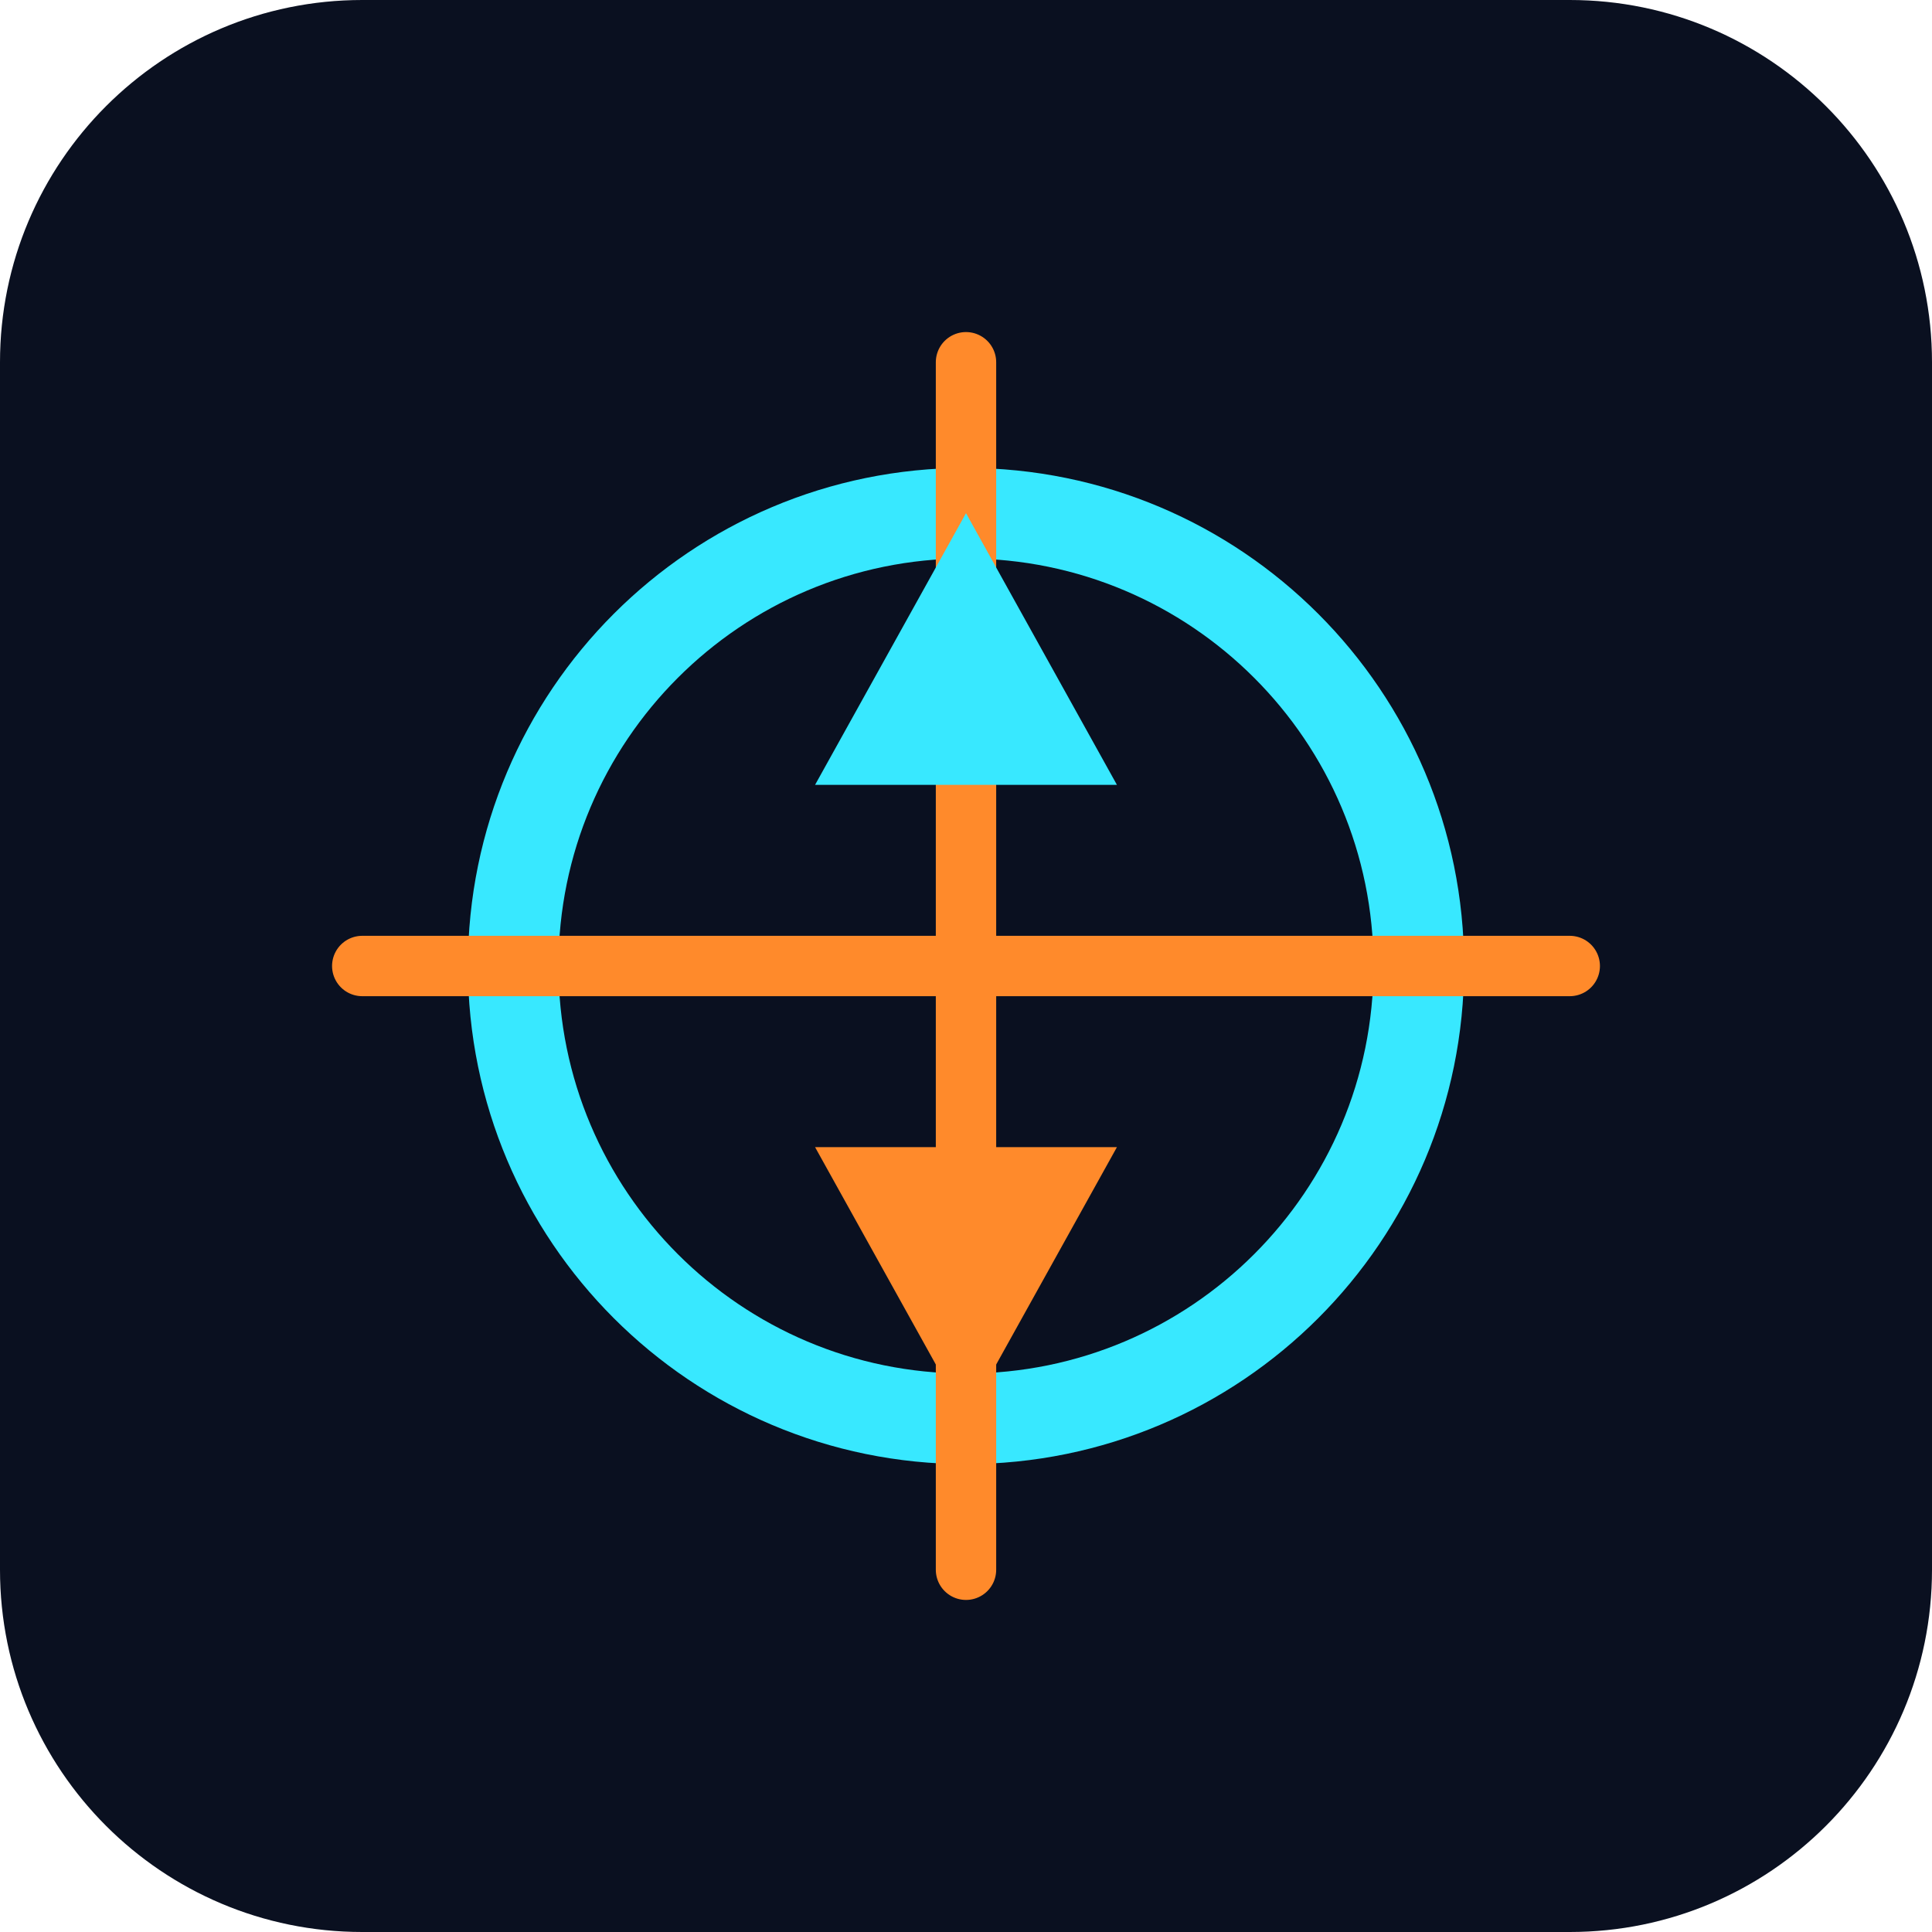
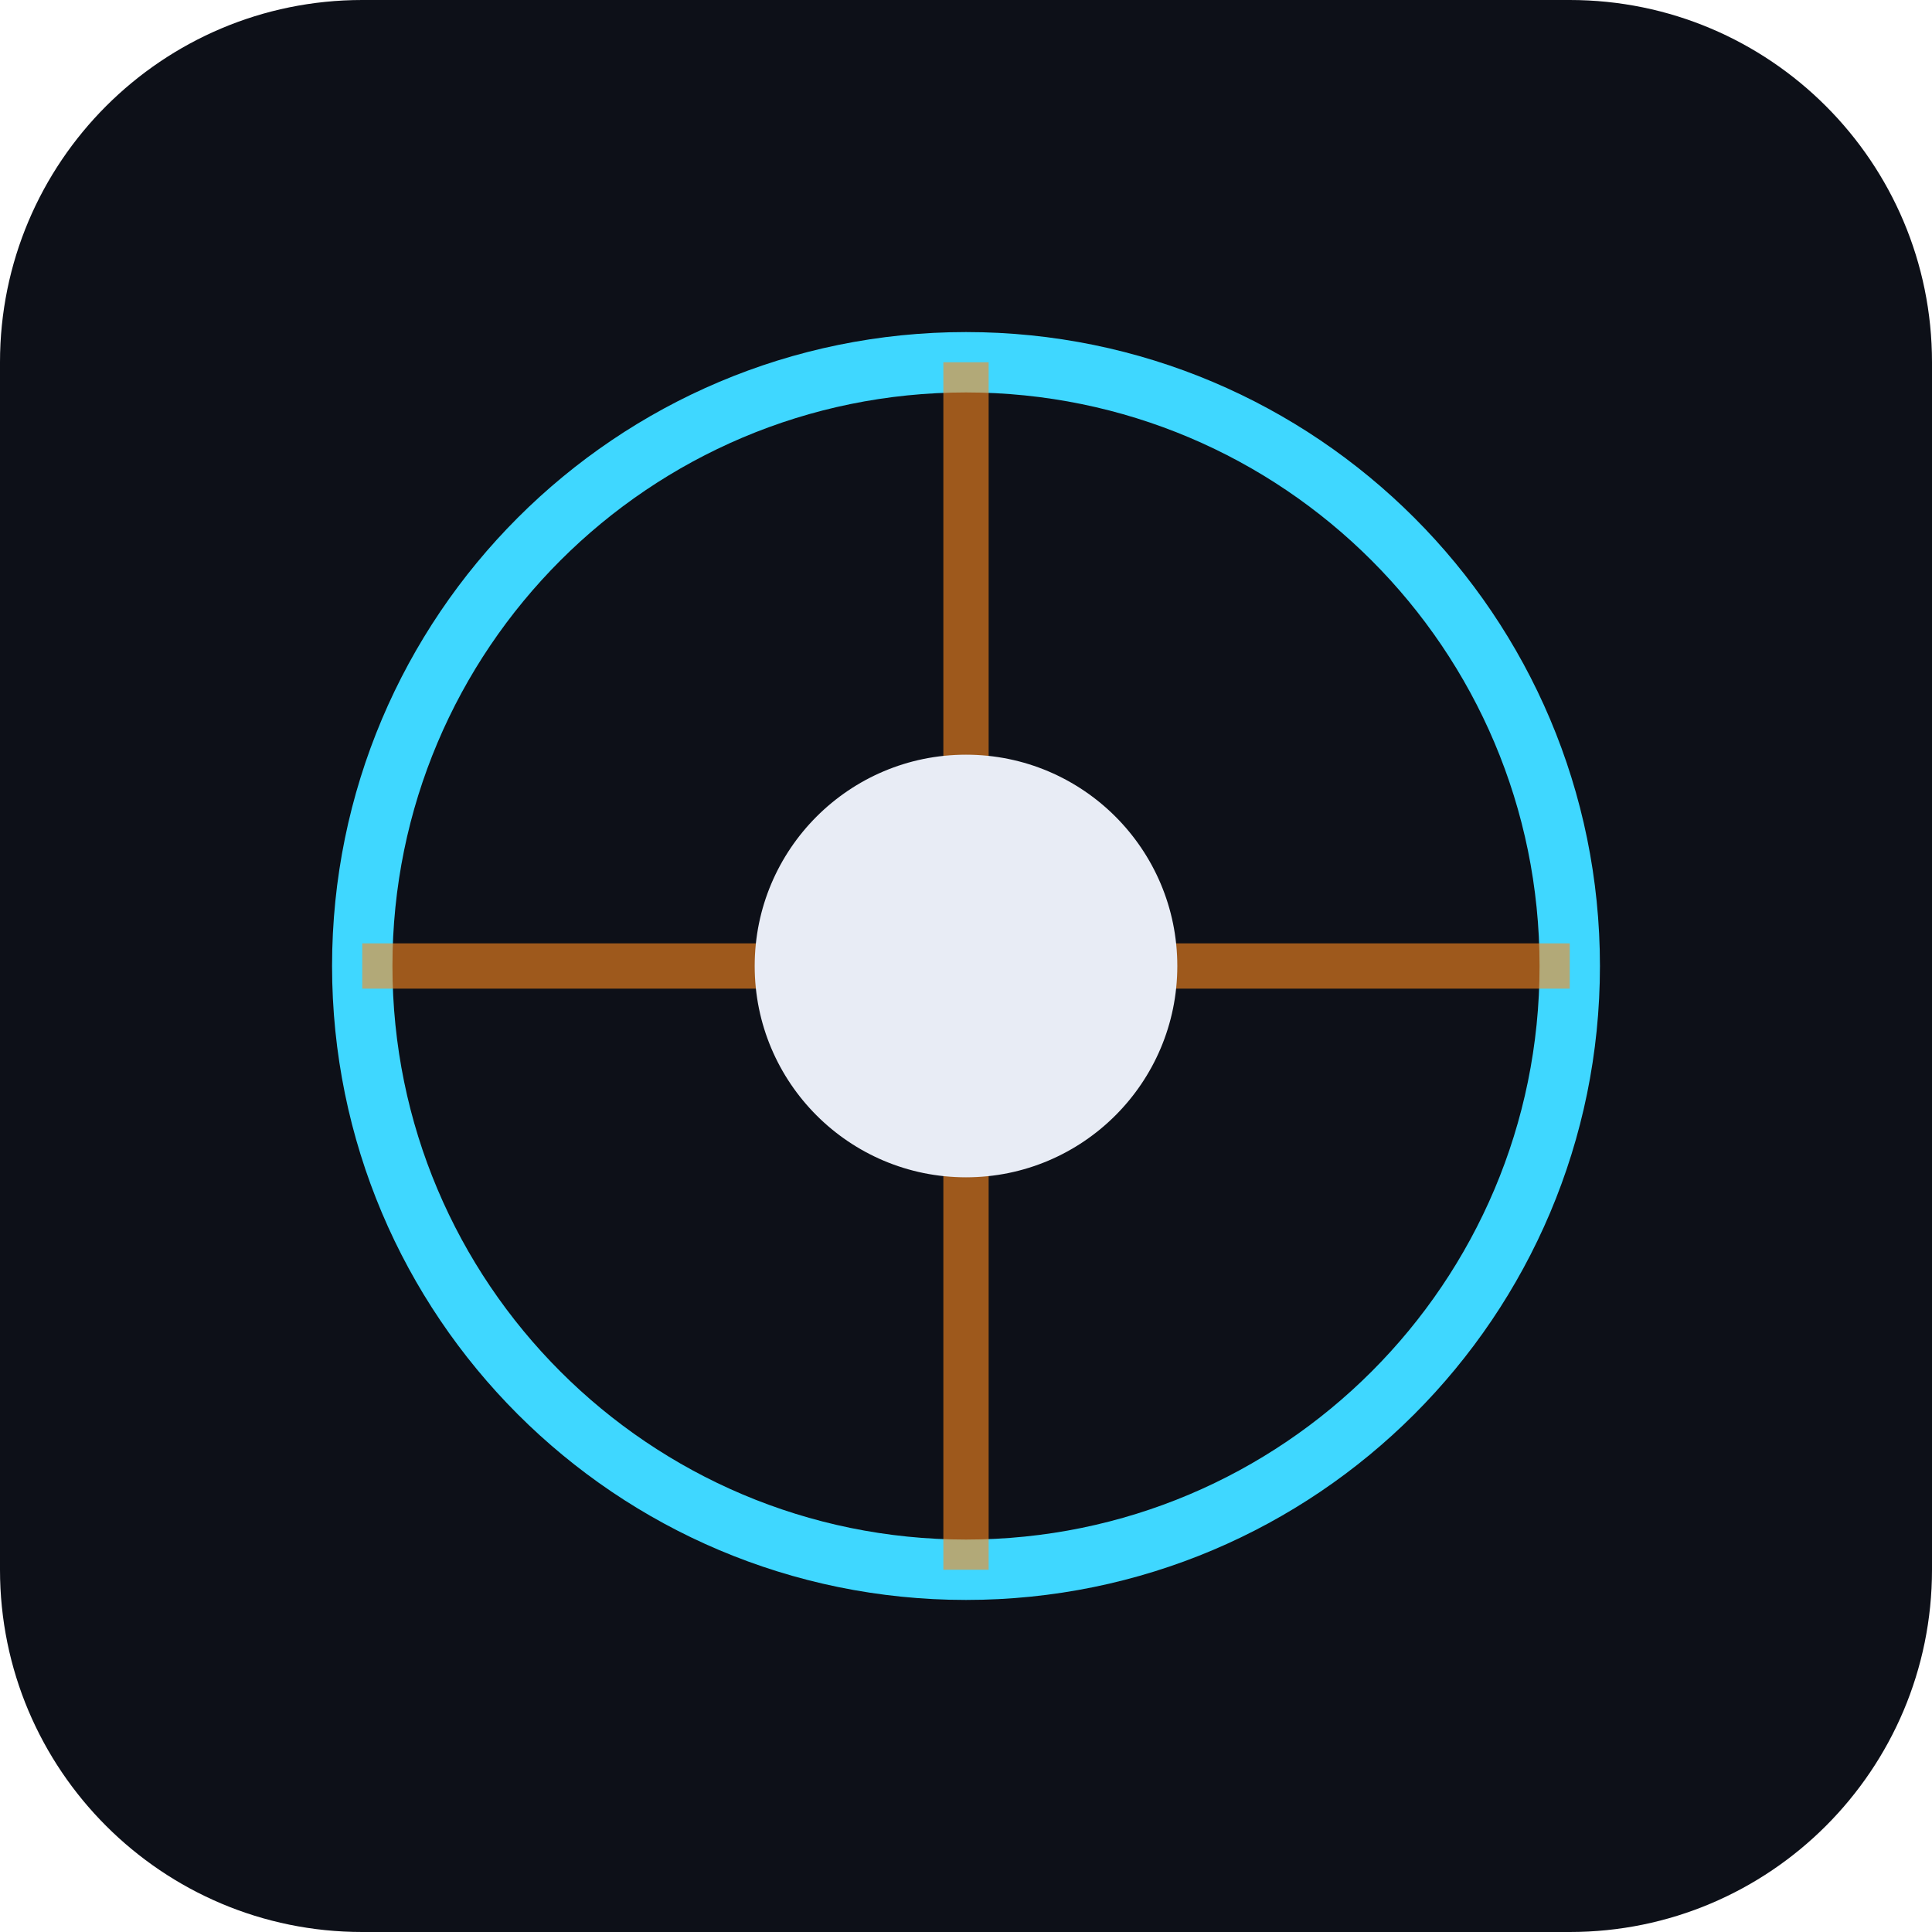
<svg xmlns="http://www.w3.org/2000/svg" width="128" height="128" viewBox="0 0 128 128">
-   <rect width="128" height="128" rx="24" fill="#0a1020" />
-   <circle cx="64" cy="64" r="30" fill="none" stroke="#38e8ff" stroke-width="6" />
-   <path d="M64 24v80M24 64h80" stroke="#ff8a2b" stroke-width="4" stroke-linecap="round" />
-   <path d="M64 34l-10 18h20z" fill="#38e8ff" />
-   <path d="M64 94l-10-18h20z" fill="#ff8a2b" />
+   <rect width="128" height="128" rx="24" fill="#0d1018" />
+   <circle cx="64" cy="64" r="40" fill="none" stroke="#3fd7ff" stroke-width="4" />
+   <path d="M64 24v80M24 64h80" stroke="#ff8a1e" stroke-width="3" opacity="0.6" />
+   <circle cx="64" cy="64" r="14" fill="#e8ecf5" />
</svg>
